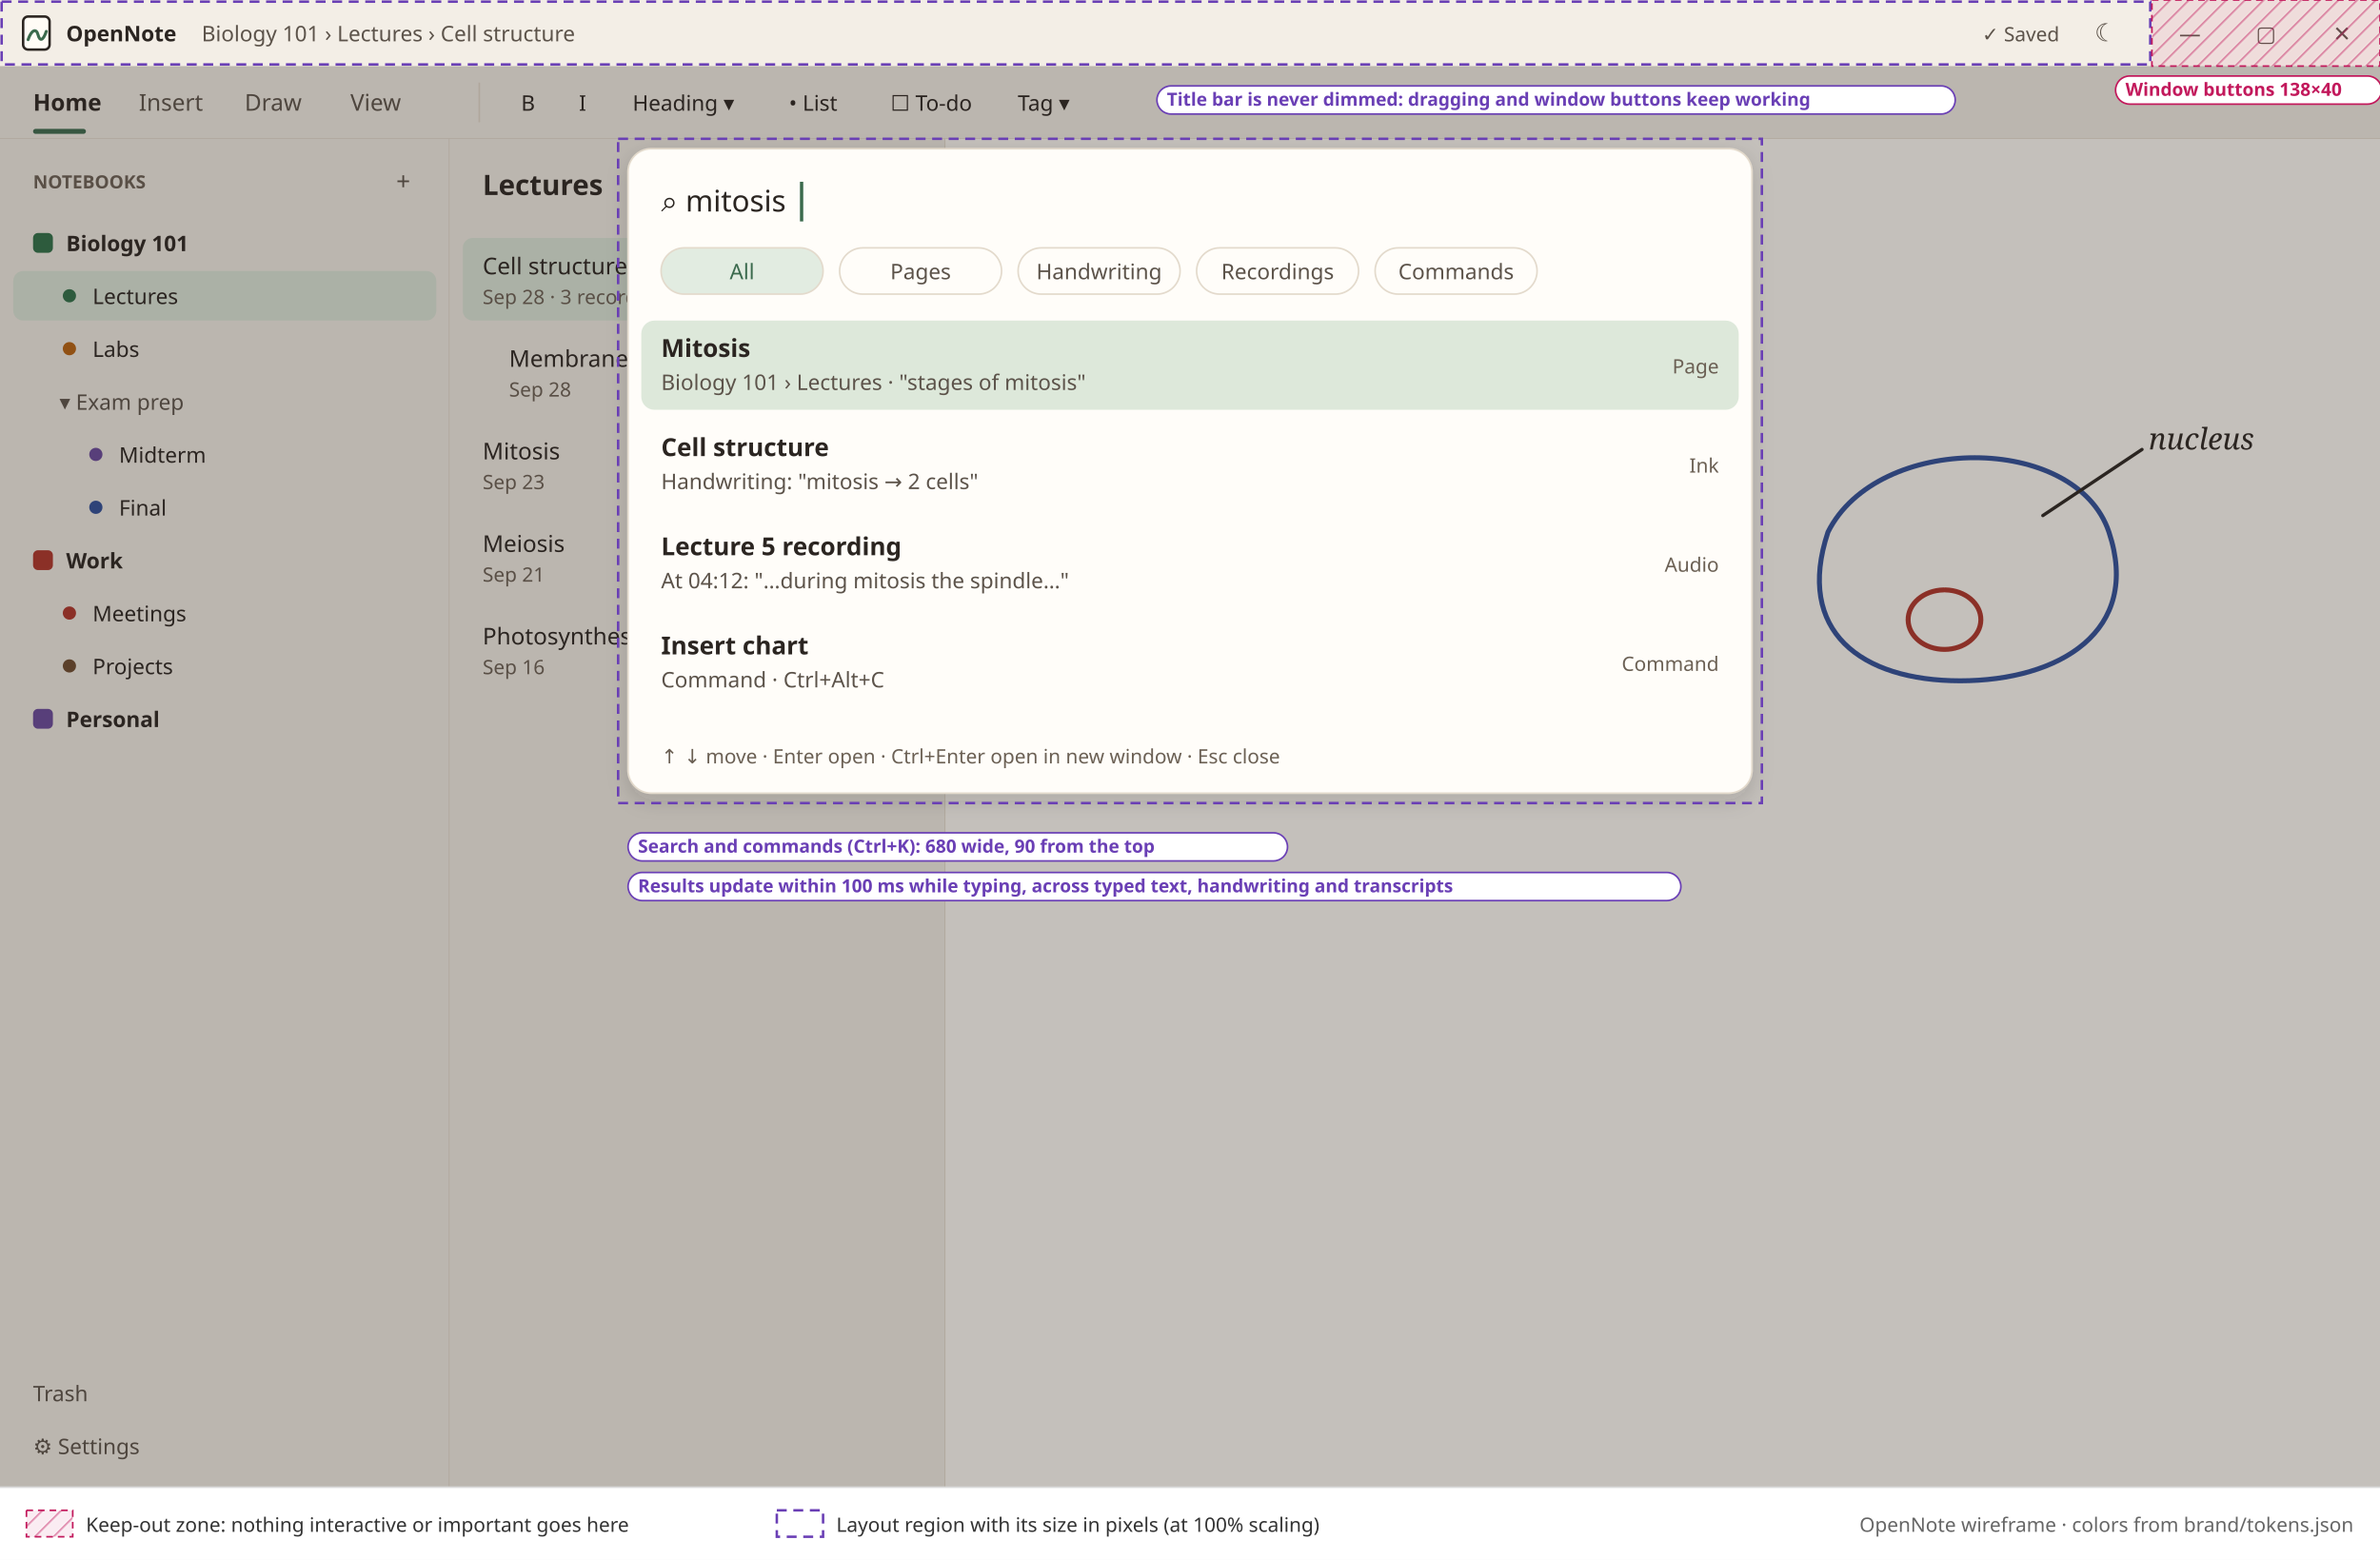
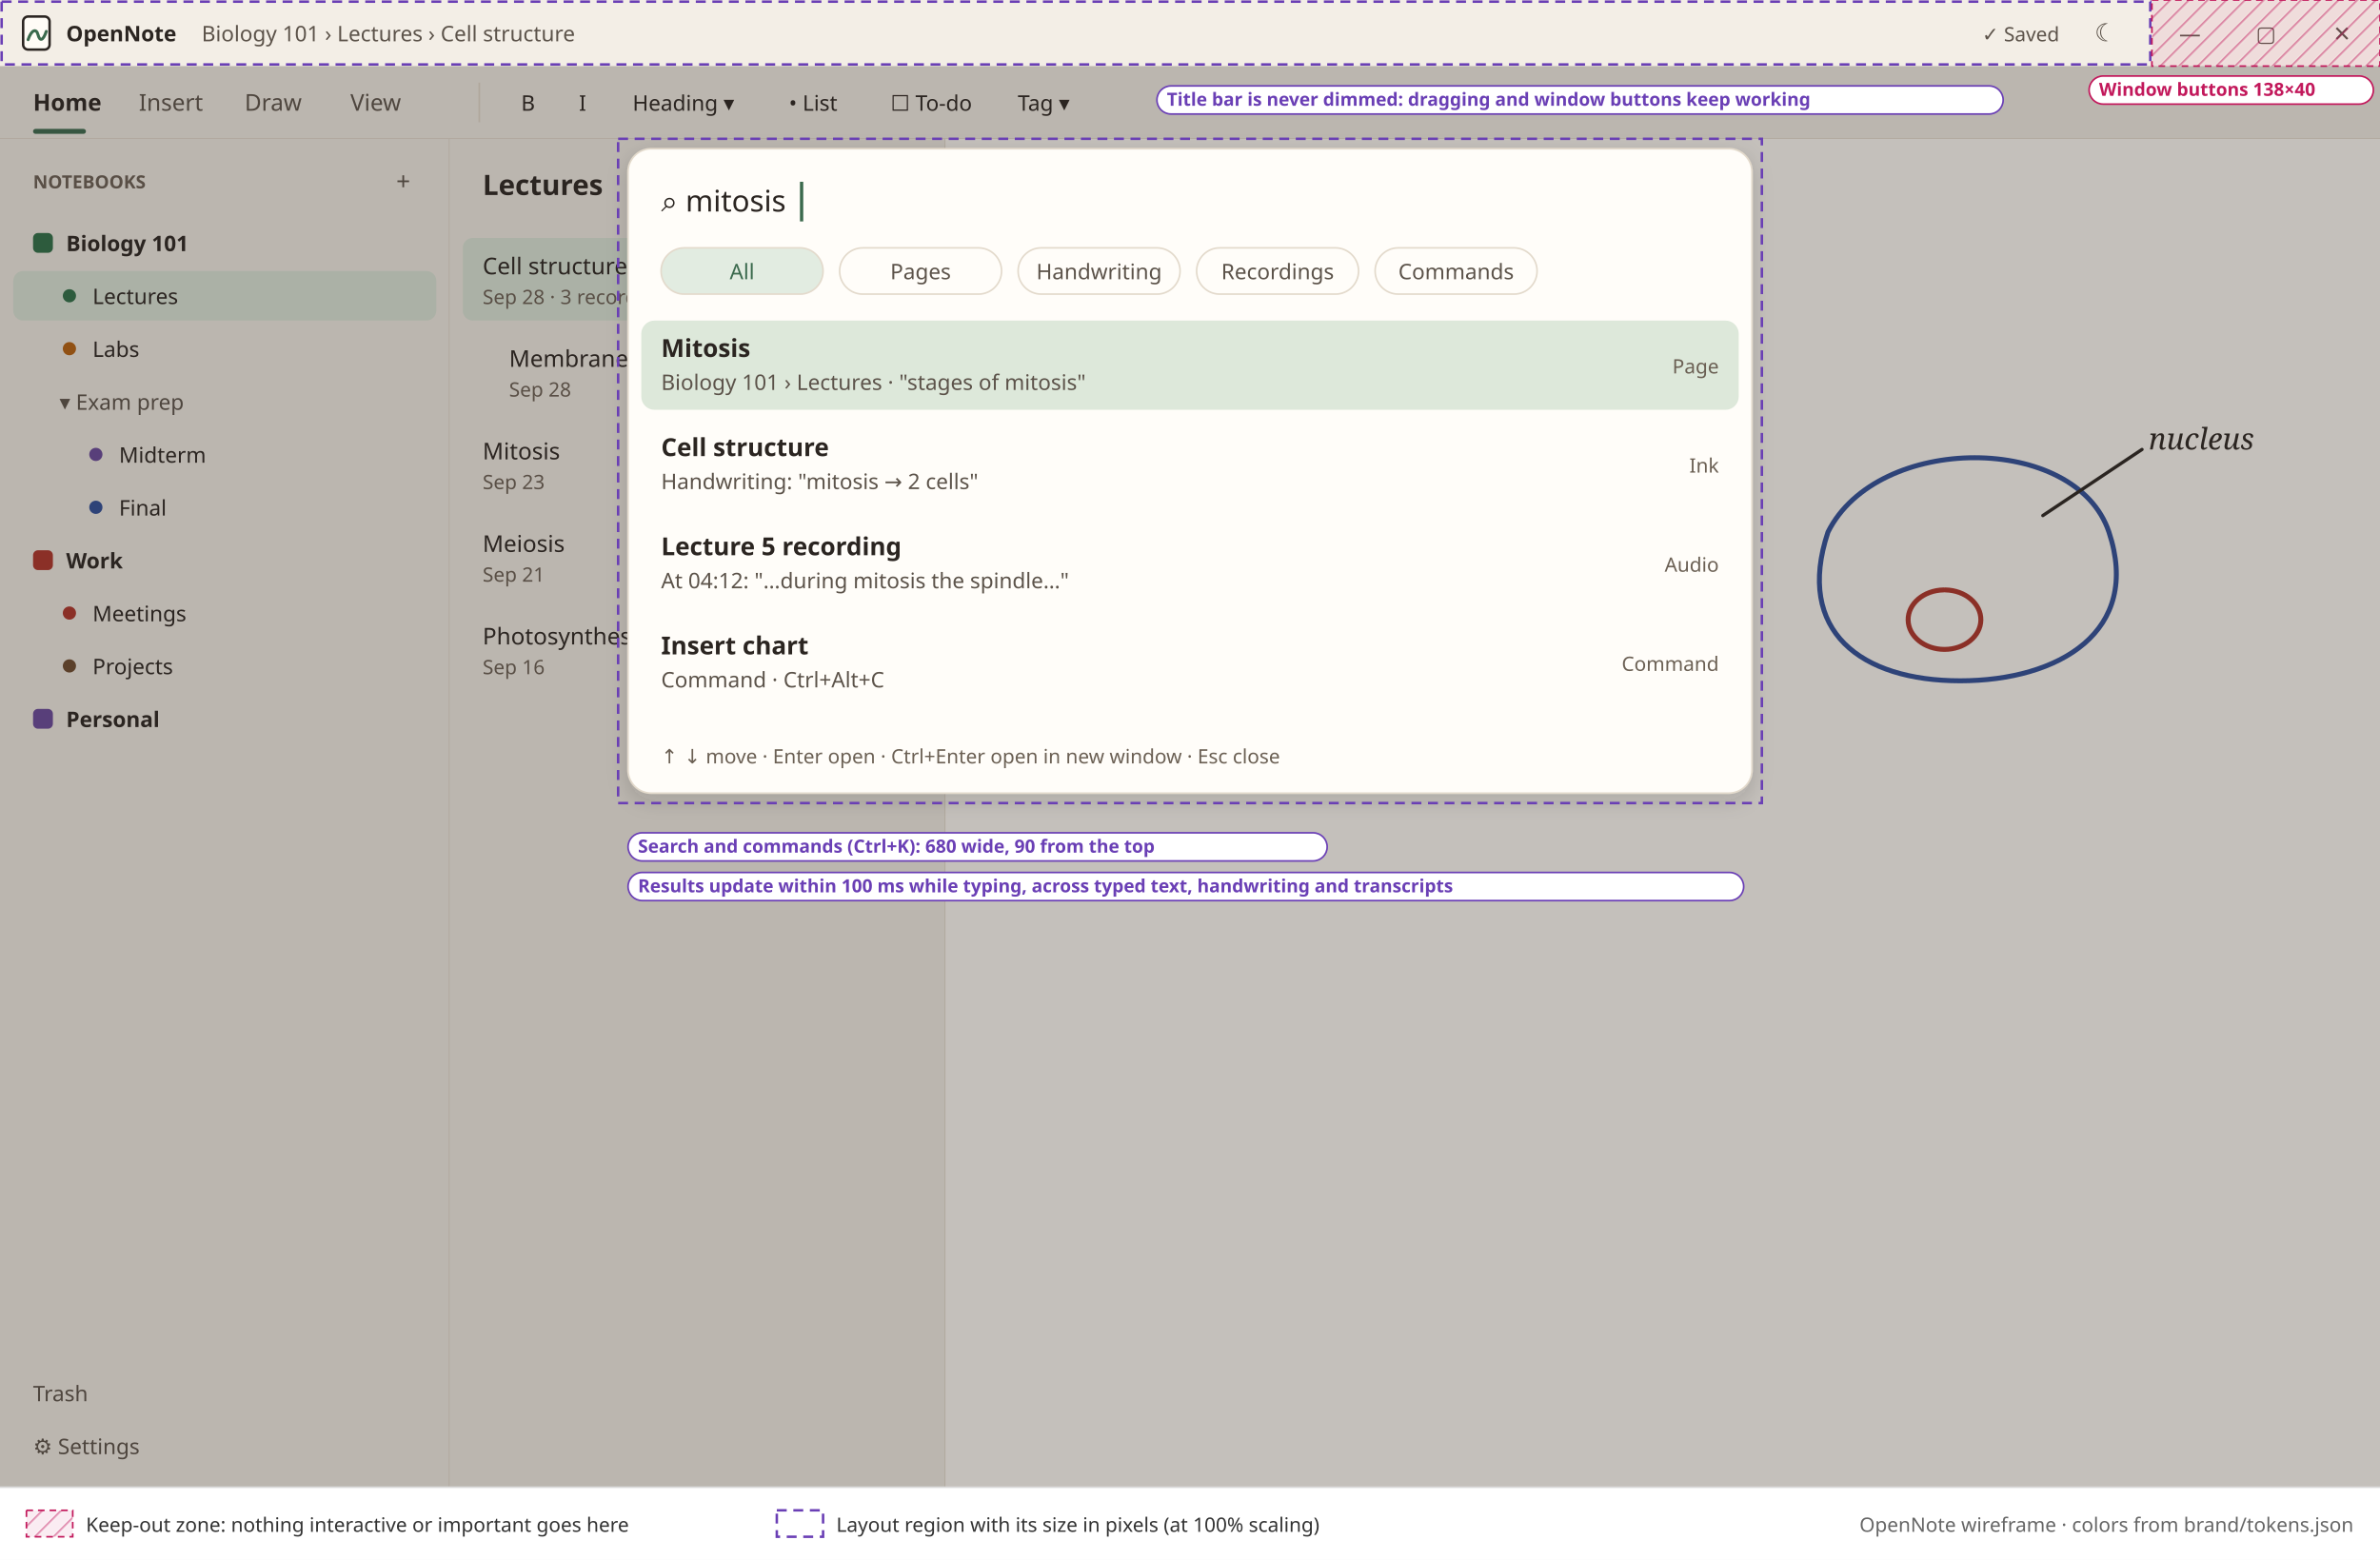
<svg xmlns="http://www.w3.org/2000/svg" viewBox="0 0 1440 944" width="1440" height="944" role="img">
  <defs>
    <pattern id="hatch" width="8" height="8" patternUnits="userSpaceOnUse" patternTransform="rotate(45)">
      <rect width="8" height="8" fill="#C2185B" fill-opacity="0.08" />
      <line x1="0" y1="0" x2="0" y2="8" stroke="#C2185B" stroke-opacity="0.45" stroke-width="2" />
    </pattern>
    <filter id="shadow" x="-10%" y="-10%" width="120%" height="130%">
      <feDropShadow dx="0" dy="4" stdDeviation="6" flood-color="#2B2521" flood-opacity="0.16" />
    </filter>
  </defs>
  <rect x="0" y="0" width="1440" height="900" rx="0" fill="#F3EEE6" />
  <rect x="0" y="0" width="1440" height="40" rx="0" fill="#F3EEE6" />
  <rect x="14" y="10" width="16" height="20" rx="3" fill="#FFFCF6" stroke="#2B2521" stroke-width="1.5" />
  <path d="M17 24c2-6 5-7 6-3s3 4 5-2" fill="none" stroke-linecap="round" stroke-linejoin="round" stroke="#3B6A4D" stroke-width="1.8" />
  <text x="40" y="25" font-size="13" font-weight="600" fill="#2B2521" text-anchor="start" font-family="'Atkinson Hyperlegible Next', 'Segoe UI', system-ui, sans-serif">OpenNote</text>
  <text x="122" y="25" font-size="13" font-weight="400" fill="#5C534A" text-anchor="start" font-family="'Atkinson Hyperlegible Next', 'Segoe UI', system-ui, sans-serif">Biology 101  ›  Lectures  ›  Cell structure</text>
  <text x="1274" y="25" font-size="15" font-weight="400" fill="#5C534A" text-anchor="middle" font-family="'Atkinson Hyperlegible Next', 'Segoe UI', system-ui, sans-serif">☾</text>
  <text x="1246" y="25" font-size="12" font-weight="400" fill="#5C534A" text-anchor="end" font-family="'Atkinson Hyperlegible Next', 'Segoe UI', system-ui, sans-serif">✓ Saved</text>
  <text x="1325" y="25" font-size="13" font-weight="400" fill="#5C534A" text-anchor="middle" font-family="'Atkinson Hyperlegible Next', 'Segoe UI', system-ui, sans-serif">—</text>
  <text x="1371" y="25" font-size="13" font-weight="400" fill="#5C534A" text-anchor="middle" font-family="'Atkinson Hyperlegible Next', 'Segoe UI', system-ui, sans-serif">▢</text>
  <text x="1417" y="25" font-size="13" font-weight="400" fill="#5C534A" text-anchor="middle" font-family="'Atkinson Hyperlegible Next', 'Segoe UI', system-ui, sans-serif">✕</text>
  <rect x="0" y="40" width="1440" height="44" rx="0" fill="#F3EEE6" />
  <line x1="0" y1="84" x2="1440" y2="84" stroke="#E3DACC" />
  <text x="20" y="67" font-size="14" font-weight="600" fill="#2B2521" text-anchor="start" font-family="'Atkinson Hyperlegible Next', 'Segoe UI', system-ui, sans-serif">Home</text>
  <rect x="20" y="78" width="32" height="3" rx="1.5" fill="#3B6A4D" />
  <text x="84" y="67" font-size="14" font-weight="400" fill="#5C534A" text-anchor="start" font-family="'Atkinson Hyperlegible Next', 'Segoe UI', system-ui, sans-serif">Insert</text>
  <text x="148" y="67" font-size="14" font-weight="400" fill="#5C534A" text-anchor="start" font-family="'Atkinson Hyperlegible Next', 'Segoe UI', system-ui, sans-serif">Draw</text>
  <text x="212" y="67" font-size="14" font-weight="400" fill="#5C534A" text-anchor="start" font-family="'Atkinson Hyperlegible Next', 'Segoe UI', system-ui, sans-serif">View</text>
  <line x1="290" y1="50" x2="290" y2="74" stroke="#E3DACC" />
-   <rect x="306" y="48" width="27" height="28" rx="8" fill="none" />
-   <text x="319.5" y="67" font-size="13" font-weight="400" fill="#2B2521" text-anchor="middle" font-family="'Atkinson Hyperlegible Next', 'Segoe UI', system-ui, sans-serif">B</text>
-   <rect x="339" y="48" width="27" height="28" rx="8" fill="none" />
-   <text x="352.5" y="67" font-size="13" font-weight="400" fill="#2B2521" text-anchor="middle" font-family="'Atkinson Hyperlegible Next', 'Segoe UI', system-ui, sans-serif">I</text>
-   <rect x="372" y="48" width="83" height="28" rx="8" fill="none" />
-   <text x="413.5" y="67" font-size="13" font-weight="400" fill="#2B2521" text-anchor="middle" font-family="'Atkinson Hyperlegible Next', 'Segoe UI', system-ui, sans-serif">Heading ▾</text>
-   <rect x="461" y="48" width="62" height="28" rx="8" fill="none" />
-   <text x="492" y="67" font-size="13" font-weight="400" fill="#2B2521" text-anchor="middle" font-family="'Atkinson Hyperlegible Next', 'Segoe UI', system-ui, sans-serif">• List</text>
-   <rect x="529" y="48" width="69" height="28" rx="8" fill="none" />
-   <text x="563.5" y="67" font-size="13" font-weight="400" fill="#2B2521" text-anchor="middle" font-family="'Atkinson Hyperlegible Next', 'Segoe UI', system-ui, sans-serif">☐ To-do</text>
-   <rect x="604" y="48" width="55" height="28" rx="8" fill="none" />
-   <text x="631.5" y="67" font-size="13" font-weight="400" fill="#2B2521" text-anchor="middle" font-family="'Atkinson Hyperlegible Next', 'Segoe UI', system-ui, sans-serif">Tag ▾</text>
+   <g data-fit="6" data-center="both">
+     <rect x="306" y="48" width="27" height="28" rx="8" fill="none" />
+     <text x="319.5" y="67" font-size="13" font-weight="400" fill="#2B2521" text-anchor="middle" font-family="'Atkinson Hyperlegible Next', 'Segoe UI', system-ui, sans-serif">B</text>
+   </g>
+   <g data-fit="6" data-center="both">
+     <rect x="339" y="48" width="27" height="28" rx="8" fill="none" />
+     <text x="352.5" y="67" font-size="13" font-weight="400" fill="#2B2521" text-anchor="middle" font-family="'Atkinson Hyperlegible Next', 'Segoe UI', system-ui, sans-serif">I</text>
+   </g>
+   <g data-fit="6" data-center="both">
+     <rect x="372" y="48" width="83" height="28" rx="8" fill="none" />
+     <text x="413.5" y="67" font-size="13" font-weight="400" fill="#2B2521" text-anchor="middle" font-family="'Atkinson Hyperlegible Next', 'Segoe UI', system-ui, sans-serif">Heading ▾</text>
+   </g>
+   <g data-fit="6" data-center="both">
+     <rect x="461" y="48" width="62" height="28" rx="8" fill="none" />
+     <text x="492" y="67" font-size="13" font-weight="400" fill="#2B2521" text-anchor="middle" font-family="'Atkinson Hyperlegible Next', 'Segoe UI', system-ui, sans-serif">• List</text>
+   </g>
+   <g data-fit="6" data-center="both">
+     <rect x="529" y="48" width="69" height="28" rx="8" fill="none" />
+     <text x="563.5" y="67" font-size="13" font-weight="400" fill="#2B2521" text-anchor="middle" font-family="'Atkinson Hyperlegible Next', 'Segoe UI', system-ui, sans-serif">☐ To-do</text>
+   </g>
+   <g data-fit="6" data-center="both">
+     <rect x="604" y="48" width="55" height="28" rx="8" fill="none" />
+     <text x="631.5" y="67" font-size="13" font-weight="400" fill="#2B2521" text-anchor="middle" font-family="'Atkinson Hyperlegible Next', 'Segoe UI', system-ui, sans-serif">Tag ▾</text>
+   </g>
  <rect x="0" y="84" width="272" height="816" rx="0" fill="#F3EEE6" />
  <line x1="272" y1="84" x2="272" y2="900" stroke="#E3DACC" />
  <text x="20" y="114" font-size="11" font-weight="700" fill="#6B6054" text-anchor="start" font-family="'Atkinson Hyperlegible Next', 'Segoe UI', system-ui, sans-serif">NOTEBOOKS</text>
  <text x="244" y="115" font-size="15" font-weight="400" fill="#5C534A" text-anchor="middle" font-family="'Atkinson Hyperlegible Next', 'Segoe UI', system-ui, sans-serif">+</text>
  <rect x="20" y="141" width="12" height="12" rx="3" fill="#2E7048" />
  <text x="40" y="152" font-size="13" font-weight="600" fill="#2B2521" text-anchor="start" font-family="'Atkinson Hyperlegible Next', 'Segoe UI', system-ui, sans-serif">Biology 101</text>
  <rect x="8" y="164" width="256" height="30" rx="6" fill="#DDE8DA" />
  <circle cx="42" cy="179" r="4" fill="#2E7048" />
  <text x="56" y="184" font-size="13" font-weight="400" fill="#2B2521" text-anchor="start" font-family="'Atkinson Hyperlegible Next', 'Segoe UI', system-ui, sans-serif">Lectures</text>
  <circle cx="42" cy="211" r="4" fill="#B8620F" />
  <text x="56" y="216" font-size="13" font-weight="400" fill="#2B2521" text-anchor="start" font-family="'Atkinson Hyperlegible Next', 'Segoe UI', system-ui, sans-serif">Labs</text>
  <text x="36" y="248" font-size="13" font-weight="400" fill="#5C534A" text-anchor="start" font-family="'Atkinson Hyperlegible Next', 'Segoe UI', system-ui, sans-serif">▾ Exam prep</text>
  <circle cx="58" cy="275" r="4" fill="#6A4A9C" />
  <text x="72" y="280" font-size="13" font-weight="400" fill="#2B2521" text-anchor="start" font-family="'Atkinson Hyperlegible Next', 'Segoe UI', system-ui, sans-serif">Midterm</text>
  <circle cx="58" cy="307" r="4" fill="#2F4F9A" />
  <text x="72" y="312" font-size="13" font-weight="400" fill="#2B2521" text-anchor="start" font-family="'Atkinson Hyperlegible Next', 'Segoe UI', system-ui, sans-serif">Final</text>
  <rect x="20" y="333" width="12" height="12" rx="3" fill="#B0342A" />
  <text x="40" y="344" font-size="13" font-weight="600" fill="#2B2521" text-anchor="start" font-family="'Atkinson Hyperlegible Next', 'Segoe UI', system-ui, sans-serif">Work</text>
  <circle cx="42" cy="371" r="4" fill="#B0342A" />
  <text x="56" y="376" font-size="13" font-weight="400" fill="#2B2521" text-anchor="start" font-family="'Atkinson Hyperlegible Next', 'Segoe UI', system-ui, sans-serif">Meetings</text>
  <circle cx="42" cy="403" r="4" fill="#6E4B2E" />
  <text x="56" y="408" font-size="13" font-weight="400" fill="#2B2521" text-anchor="start" font-family="'Atkinson Hyperlegible Next', 'Segoe UI', system-ui, sans-serif">Projects</text>
  <rect x="20" y="429" width="12" height="12" rx="3" fill="#6A4A9C" />
  <text x="40" y="440" font-size="13" font-weight="600" fill="#2B2521" text-anchor="start" font-family="'Atkinson Hyperlegible Next', 'Segoe UI', system-ui, sans-serif">Personal</text>
  <text x="20" y="848" font-size="13" font-weight="400" fill="#5C534A" text-anchor="start" font-family="'Atkinson Hyperlegible Next', 'Segoe UI', system-ui, sans-serif">Trash</text>
  <text x="20" y="880" font-size="13" font-weight="400" fill="#5C534A" text-anchor="start" font-family="'Atkinson Hyperlegible Next', 'Segoe UI', system-ui, sans-serif">⚙ Settings</text>
  <rect x="272" y="84" width="300" height="816" rx="0" fill="#F3EEE6" />
  <line x1="572" y1="84" x2="572" y2="900" stroke="#E3DACC" />
  <text x="292" y="118" font-size="17" font-weight="600" fill="#2B2521" text-anchor="start" font-family="'Atkinson Hyperlegible Next', 'Segoe UI', system-ui, sans-serif">Lectures</text>
  <rect x="488" y="100" width="68" height="28" rx="8" fill="none" stroke="#877B6C" stroke-width="1" />
  <text x="522" y="119" font-size="13" font-weight="400" fill="#2B2521" text-anchor="middle" font-family="'Atkinson Hyperlegible Next', 'Segoe UI', system-ui, sans-serif">+ Page</text>
  <rect x="280" y="144" width="284" height="50" rx="6" fill="#DDE8DA" />
  <text x="292" y="166" font-size="14" font-weight="500" fill="#2B2521" text-anchor="start" font-family="'Atkinson Hyperlegible Next', 'Segoe UI', system-ui, sans-serif">Cell structure</text>
  <text x="292" y="184" font-size="12" font-weight="400" fill="#6B6054" text-anchor="start" font-family="'Atkinson Hyperlegible Next', 'Segoe UI', system-ui, sans-serif">Sep 28 · 3 recordings</text>
  <text x="308" y="222" font-size="14" font-weight="500" fill="#2B2521" text-anchor="start" font-family="'Atkinson Hyperlegible Next', 'Segoe UI', system-ui, sans-serif">Membranes</text>
  <text x="308" y="240" font-size="12" font-weight="400" fill="#6B6054" text-anchor="start" font-family="'Atkinson Hyperlegible Next', 'Segoe UI', system-ui, sans-serif">Sep 28</text>
  <text x="292" y="278" font-size="14" font-weight="500" fill="#2B2521" text-anchor="start" font-family="'Atkinson Hyperlegible Next', 'Segoe UI', system-ui, sans-serif">Mitosis</text>
  <text x="292" y="296" font-size="12" font-weight="400" fill="#6B6054" text-anchor="start" font-family="'Atkinson Hyperlegible Next', 'Segoe UI', system-ui, sans-serif">Sep 23</text>
  <text x="292" y="334" font-size="14" font-weight="500" fill="#2B2521" text-anchor="start" font-family="'Atkinson Hyperlegible Next', 'Segoe UI', system-ui, sans-serif">Meiosis</text>
  <text x="292" y="352" font-size="12" font-weight="400" fill="#6B6054" text-anchor="start" font-family="'Atkinson Hyperlegible Next', 'Segoe UI', system-ui, sans-serif">Sep 21</text>
  <text x="292" y="390" font-size="14" font-weight="500" fill="#2B2521" text-anchor="start" font-family="'Atkinson Hyperlegible Next', 'Segoe UI', system-ui, sans-serif">Photosynthesis</text>
  <text x="292" y="408" font-size="12" font-weight="400" fill="#6B6054" text-anchor="start" font-family="'Atkinson Hyperlegible Next', 'Segoe UI', system-ui, sans-serif">Sep 16</text>
  <rect x="572" y="84" width="868" height="816" rx="0" fill="#FFFCF6" />
  <text x="636" y="172" font-size="30" font-weight="600" fill="#2B2521" text-anchor="start" font-family="'Atkinson Hyperlegible Next', 'Segoe UI', system-ui, sans-serif">Cell structure</text>
  <text x="636" y="198" font-size="13" font-weight="400" fill="#6B6054" text-anchor="start" font-family="'Atkinson Hyperlegible Next', 'Segoe UI', system-ui, sans-serif">Sunday, Sep 28, 2026 · 10:05 AM</text>
  <text x="636" y="244" font-size="20" font-weight="600" fill="#2B2521" text-anchor="start" font-family="'Atkinson Hyperlegible Next', 'Segoe UI', system-ui, sans-serif">Organelles</text>
  <rect x="636" y="262" width="380" height="7" rx="3.5" fill="#877B6C" />
  <rect x="636" y="278" width="420" height="7" rx="3.5" fill="#877B6C" />
  <rect x="636" y="294" width="350" height="7" rx="3.5" fill="#877B6C" />
  <rect x="636" y="310" width="300" height="7" rx="3.5" fill="#877B6C" />
  <path d="M1106 322c30-60 150-60 170 0s-30 90-90 90-100-30-80-90z" fill="none" stroke-linecap="round" stroke-linejoin="round" stroke="#2F4F9A" stroke-width="3" />
  <path d="M1176 357a22 18 0 1 0 1 0" fill="none" stroke-linecap="round" stroke-linejoin="round" stroke="#B0342A" stroke-width="3" />
  <path d="M1236 312l60-40" fill="none" stroke-linecap="round" stroke-linejoin="round" stroke="#2B2521" stroke-width="2" />
  <text x="1300" y="272" font-size="18" font-weight="400" fill="#2B2521" text-anchor="start" font-family="Literata, Cambria, Georgia, serif" font-style="italic">nucleus</text>
  <text x="636" y="362" font-size="20" font-weight="600" fill="#2B2521" text-anchor="start" font-family="'Atkinson Hyperlegible Next', 'Segoe UI', system-ui, sans-serif">Key terms</text>
  <rect x="634" y="376" width="150" height="20" rx="3" fill="#F2CF4A66" />
  <rect x="636" y="383" width="140" height="7" rx="3.5" fill="#877B6C" />
  <rect x="636" y="399" width="360" height="7" rx="3.5" fill="#877B6C" />
  <rect x="636" y="415" width="330" height="7" rx="3.5" fill="#877B6C" />
  <rect x="0" y="40" width="1440" height="860" rx="0" fill="#2B2521" fill-opacity="0.28" />
  <rect x="380" y="90" width="680" height="390" rx="14" fill="#FFFDF9" stroke="#E3DACC" stroke-width="1" filter="url(#shadow)" />
  <text x="400" y="128" font-size="18" font-weight="400" fill="#2B2521" text-anchor="start" font-family="'Atkinson Hyperlegible Next', 'Segoe UI', system-ui, sans-serif">⌕  mitosis</text>
  <rect x="484" y="110" width="2" height="24" rx="0" fill="#3B6A4D" />
  <rect x="400" y="150" width="98" height="28" rx="14" fill="#E2ECE1" stroke="#E3DACC" stroke-width="1" />
  <text x="449" y="169" font-size="13" font-weight="400" fill="#3B6A4D" text-anchor="middle" font-family="'Atkinson Hyperlegible Next', 'Segoe UI', system-ui, sans-serif">All</text>
  <rect x="508" y="150" width="98" height="28" rx="14" fill="none" stroke="#E3DACC" stroke-width="1" />
  <text x="557" y="169" font-size="13" font-weight="400" fill="#5C534A" text-anchor="middle" font-family="'Atkinson Hyperlegible Next', 'Segoe UI', system-ui, sans-serif">Pages</text>
  <rect x="616" y="150" width="98" height="28" rx="14" fill="none" stroke="#E3DACC" stroke-width="1" />
  <text x="665" y="169" font-size="13" font-weight="400" fill="#5C534A" text-anchor="middle" font-family="'Atkinson Hyperlegible Next', 'Segoe UI', system-ui, sans-serif">Handwriting</text>
  <rect x="724" y="150" width="98" height="28" rx="14" fill="none" stroke="#E3DACC" stroke-width="1" />
  <text x="773" y="169" font-size="13" font-weight="400" fill="#5C534A" text-anchor="middle" font-family="'Atkinson Hyperlegible Next', 'Segoe UI', system-ui, sans-serif">Recordings</text>
  <rect x="832" y="150" width="98" height="28" rx="14" fill="none" stroke="#E3DACC" stroke-width="1" />
  <text x="881" y="169" font-size="13" font-weight="400" fill="#5C534A" text-anchor="middle" font-family="'Atkinson Hyperlegible Next', 'Segoe UI', system-ui, sans-serif">Commands</text>
  <rect x="388" y="194" width="664" height="54" rx="8" fill="#DDE8DA" />
  <text x="400" y="216" font-size="15" font-weight="600" fill="#2B2521" text-anchor="start" font-family="'Atkinson Hyperlegible Next', 'Segoe UI', system-ui, sans-serif">Mitosis</text>
  <text x="400" y="236" font-size="13" font-weight="400" fill="#5C534A" text-anchor="start" font-family="'Atkinson Hyperlegible Next', 'Segoe UI', system-ui, sans-serif">Biology 101 › Lectures · "stages of mitosis"</text>
  <text x="1040" y="226" font-size="12" font-weight="400" fill="#6B6054" text-anchor="end" font-family="'Atkinson Hyperlegible Next', 'Segoe UI', system-ui, sans-serif">Page</text>
  <text x="400" y="276" font-size="15" font-weight="600" fill="#2B2521" text-anchor="start" font-family="'Atkinson Hyperlegible Next', 'Segoe UI', system-ui, sans-serif">Cell structure</text>
  <text x="400" y="296" font-size="13" font-weight="400" fill="#5C534A" text-anchor="start" font-family="'Atkinson Hyperlegible Next', 'Segoe UI', system-ui, sans-serif">Handwriting: "mitosis → 2 cells"</text>
  <text x="1040" y="286" font-size="12" font-weight="400" fill="#6B6054" text-anchor="end" font-family="'Atkinson Hyperlegible Next', 'Segoe UI', system-ui, sans-serif">Ink</text>
  <text x="400" y="336" font-size="15" font-weight="600" fill="#2B2521" text-anchor="start" font-family="'Atkinson Hyperlegible Next', 'Segoe UI', system-ui, sans-serif">Lecture 5 recording</text>
  <text x="400" y="356" font-size="13" font-weight="400" fill="#5C534A" text-anchor="start" font-family="'Atkinson Hyperlegible Next', 'Segoe UI', system-ui, sans-serif">At 04:12: "…during mitosis the spindle…"</text>
  <text x="1040" y="346" font-size="12" font-weight="400" fill="#6B6054" text-anchor="end" font-family="'Atkinson Hyperlegible Next', 'Segoe UI', system-ui, sans-serif">Audio</text>
  <text x="400" y="396" font-size="15" font-weight="600" fill="#2B2521" text-anchor="start" font-family="'Atkinson Hyperlegible Next', 'Segoe UI', system-ui, sans-serif">Insert chart</text>
  <text x="400" y="416" font-size="13" font-weight="400" fill="#5C534A" text-anchor="start" font-family="'Atkinson Hyperlegible Next', 'Segoe UI', system-ui, sans-serif">Command · Ctrl+Alt+C</text>
  <text x="1040" y="406" font-size="12" font-weight="400" fill="#6B6054" text-anchor="end" font-family="'Atkinson Hyperlegible Next', 'Segoe UI', system-ui, sans-serif">Command</text>
  <text x="400" y="462" font-size="12" font-weight="400" fill="#6B6054" text-anchor="start" font-family="'Atkinson Hyperlegible Next', 'Segoe UI', system-ui, sans-serif">↑ ↓ move   ·   Enter open   ·   Ctrl+Enter open in new window   ·   Esc close</text>
-   <rect x="374" y="84" width="692" height="402" rx="0" fill="none" stroke="#6A3FB5" stroke-width="1.5" stroke-dasharray="6 4" />
-   <rect x="380" y="504" width="399" height="17" rx="8.5" fill="#FFFFFF" stroke="#6A3FB5" stroke-width="1" />
-   <text x="386" y="516" font-size="11" font-weight="600" fill="#6A3FB5" text-anchor="start" font-family="'Atkinson Hyperlegible Next', 'Segoe UI', system-ui, sans-serif">Search and commands (Ctrl+K): 680 wide, 90 from the top</text>
-   <rect x="380" y="528" width="637" height="17" rx="8.5" fill="#FFFFFF" stroke="#6A3FB5" stroke-width="1" />
-   <text x="386" y="540" font-size="11" font-weight="600" fill="#6A3FB5" text-anchor="start" font-family="'Atkinson Hyperlegible Next', 'Segoe UI', system-ui, sans-serif">Results update within 100 ms while typing, across typed text, handwriting and transcripts</text>
-   <rect x="1" y="1" width="1300" height="38" rx="0" fill="none" stroke="#6A3FB5" stroke-width="1.5" stroke-dasharray="6 4" />
-   <rect x="700" y="52" width="483" height="17" rx="8.5" fill="#FFFFFF" stroke="#6A3FB5" stroke-width="1" />
-   <text x="706" y="64" font-size="11" font-weight="600" fill="#6A3FB5" text-anchor="start" font-family="'Atkinson Hyperlegible Next', 'Segoe UI', system-ui, sans-serif">Title bar is never dimmed: dragging and window buttons keep working</text>
-   <rect x="1302" y="0" width="138" height="40" rx="0" fill="url(#hatch)" stroke="#C2185B" stroke-width="1" stroke-dasharray="4 3" />
-   <rect x="1280" y="46" width="161" height="17" rx="8.5" fill="#FFFFFF" stroke="#C2185B" stroke-width="1" />
-   <text x="1286" y="58" font-size="11" font-weight="600" fill="#C2185B" text-anchor="start" font-family="'Atkinson Hyperlegible Next', 'Segoe UI', system-ui, sans-serif">Window buttons 138×40</text>
+   <g pointer-events="none">
+     <rect x="374" y="84" width="692" height="402" rx="0" fill="none" stroke="#6A3FB5" stroke-width="1.5" stroke-dasharray="6 4" />
+   </g>
+   <g data-fit="4" pointer-events="none">
+     <rect x="380" y="504" width="423" height="17" rx="8.5" fill="#FFFFFF" stroke="#6A3FB5" stroke-width="1" />
+     <text x="386" y="516" font-size="11" font-weight="600" fill="#6A3FB5" text-anchor="start" font-family="'Atkinson Hyperlegible Next', 'Segoe UI', system-ui, sans-serif">Search and commands (Ctrl+K): 680 wide, 90 from the top</text>
+   </g>
+   <g data-fit="4" pointer-events="none">
+     <rect x="380" y="528" width="675" height="17" rx="8.5" fill="#FFFFFF" stroke="#6A3FB5" stroke-width="1" />
+     <text x="386" y="540" font-size="11" font-weight="600" fill="#6A3FB5" text-anchor="start" font-family="'Atkinson Hyperlegible Next', 'Segoe UI', system-ui, sans-serif">Results update within 100 ms while typing, across typed text, handwriting and transcripts</text>
+   </g>
+   <g pointer-events="none">
+     <rect x="1" y="1" width="1300" height="38" rx="0" fill="none" stroke="#6A3FB5" stroke-width="1.5" stroke-dasharray="6 4" />
+   </g>
+   <g data-fit="4" pointer-events="none">
+     <rect x="700" y="52" width="512" height="17" rx="8.5" fill="#FFFFFF" stroke="#6A3FB5" stroke-width="1" />
+     <text x="706" y="64" font-size="11" font-weight="600" fill="#6A3FB5" text-anchor="start" font-family="'Atkinson Hyperlegible Next', 'Segoe UI', system-ui, sans-serif">Title bar is never dimmed: dragging and window buttons keep working</text>
+   </g>
+   <g pointer-events="none">
+     <rect x="1302" y="0" width="138" height="40" rx="0" fill="url(#hatch)" stroke="#C2185B" stroke-width="1" stroke-dasharray="4 3" />
+   </g>
+   <g data-fit="4" pointer-events="none">
+     <rect x="1264" y="46" width="172" height="17" rx="8.5" fill="#FFFFFF" stroke="#C2185B" stroke-width="1" />
+     <text x="1270" y="58" font-size="11" font-weight="600" fill="#C2185B" text-anchor="start" font-family="'Atkinson Hyperlegible Next', 'Segoe UI', system-ui, sans-serif">Window buttons 138×40</text>
+   </g>
  <rect x="0" y="900" width="1440" height="44" rx="0" fill="#FFFFFF" />
  <line x1="0" y1="900" x2="1440" y2="900" stroke="#D9D9D9" />
  <rect x="16" y="914" width="28" height="16" rx="0" fill="url(#hatch)" stroke="#C2185B" stroke-width="1" stroke-dasharray="4 3" />
  <text x="52" y="927" font-size="12" font-weight="400" fill="#333" text-anchor="start" font-family="'Atkinson Hyperlegible Next', 'Segoe UI', system-ui, sans-serif">Keep-out zone: nothing interactive or important goes here</text>
  <rect x="470" y="914" width="28" height="16" rx="0" fill="none" stroke="#6A3FB5" stroke-width="1.5" stroke-dasharray="6 4" />
  <text x="506" y="927" font-size="12" font-weight="400" fill="#333" text-anchor="start" font-family="'Atkinson Hyperlegible Next', 'Segoe UI', system-ui, sans-serif">Layout region with its size in pixels (at 100% scaling)</text>
  <text x="1424" y="927" font-size="12" font-weight="400" fill="#666" text-anchor="end" font-family="'Atkinson Hyperlegible Next', 'Segoe UI', system-ui, sans-serif">OpenNote wireframe · colors from brand/tokens.json</text>
</svg>
